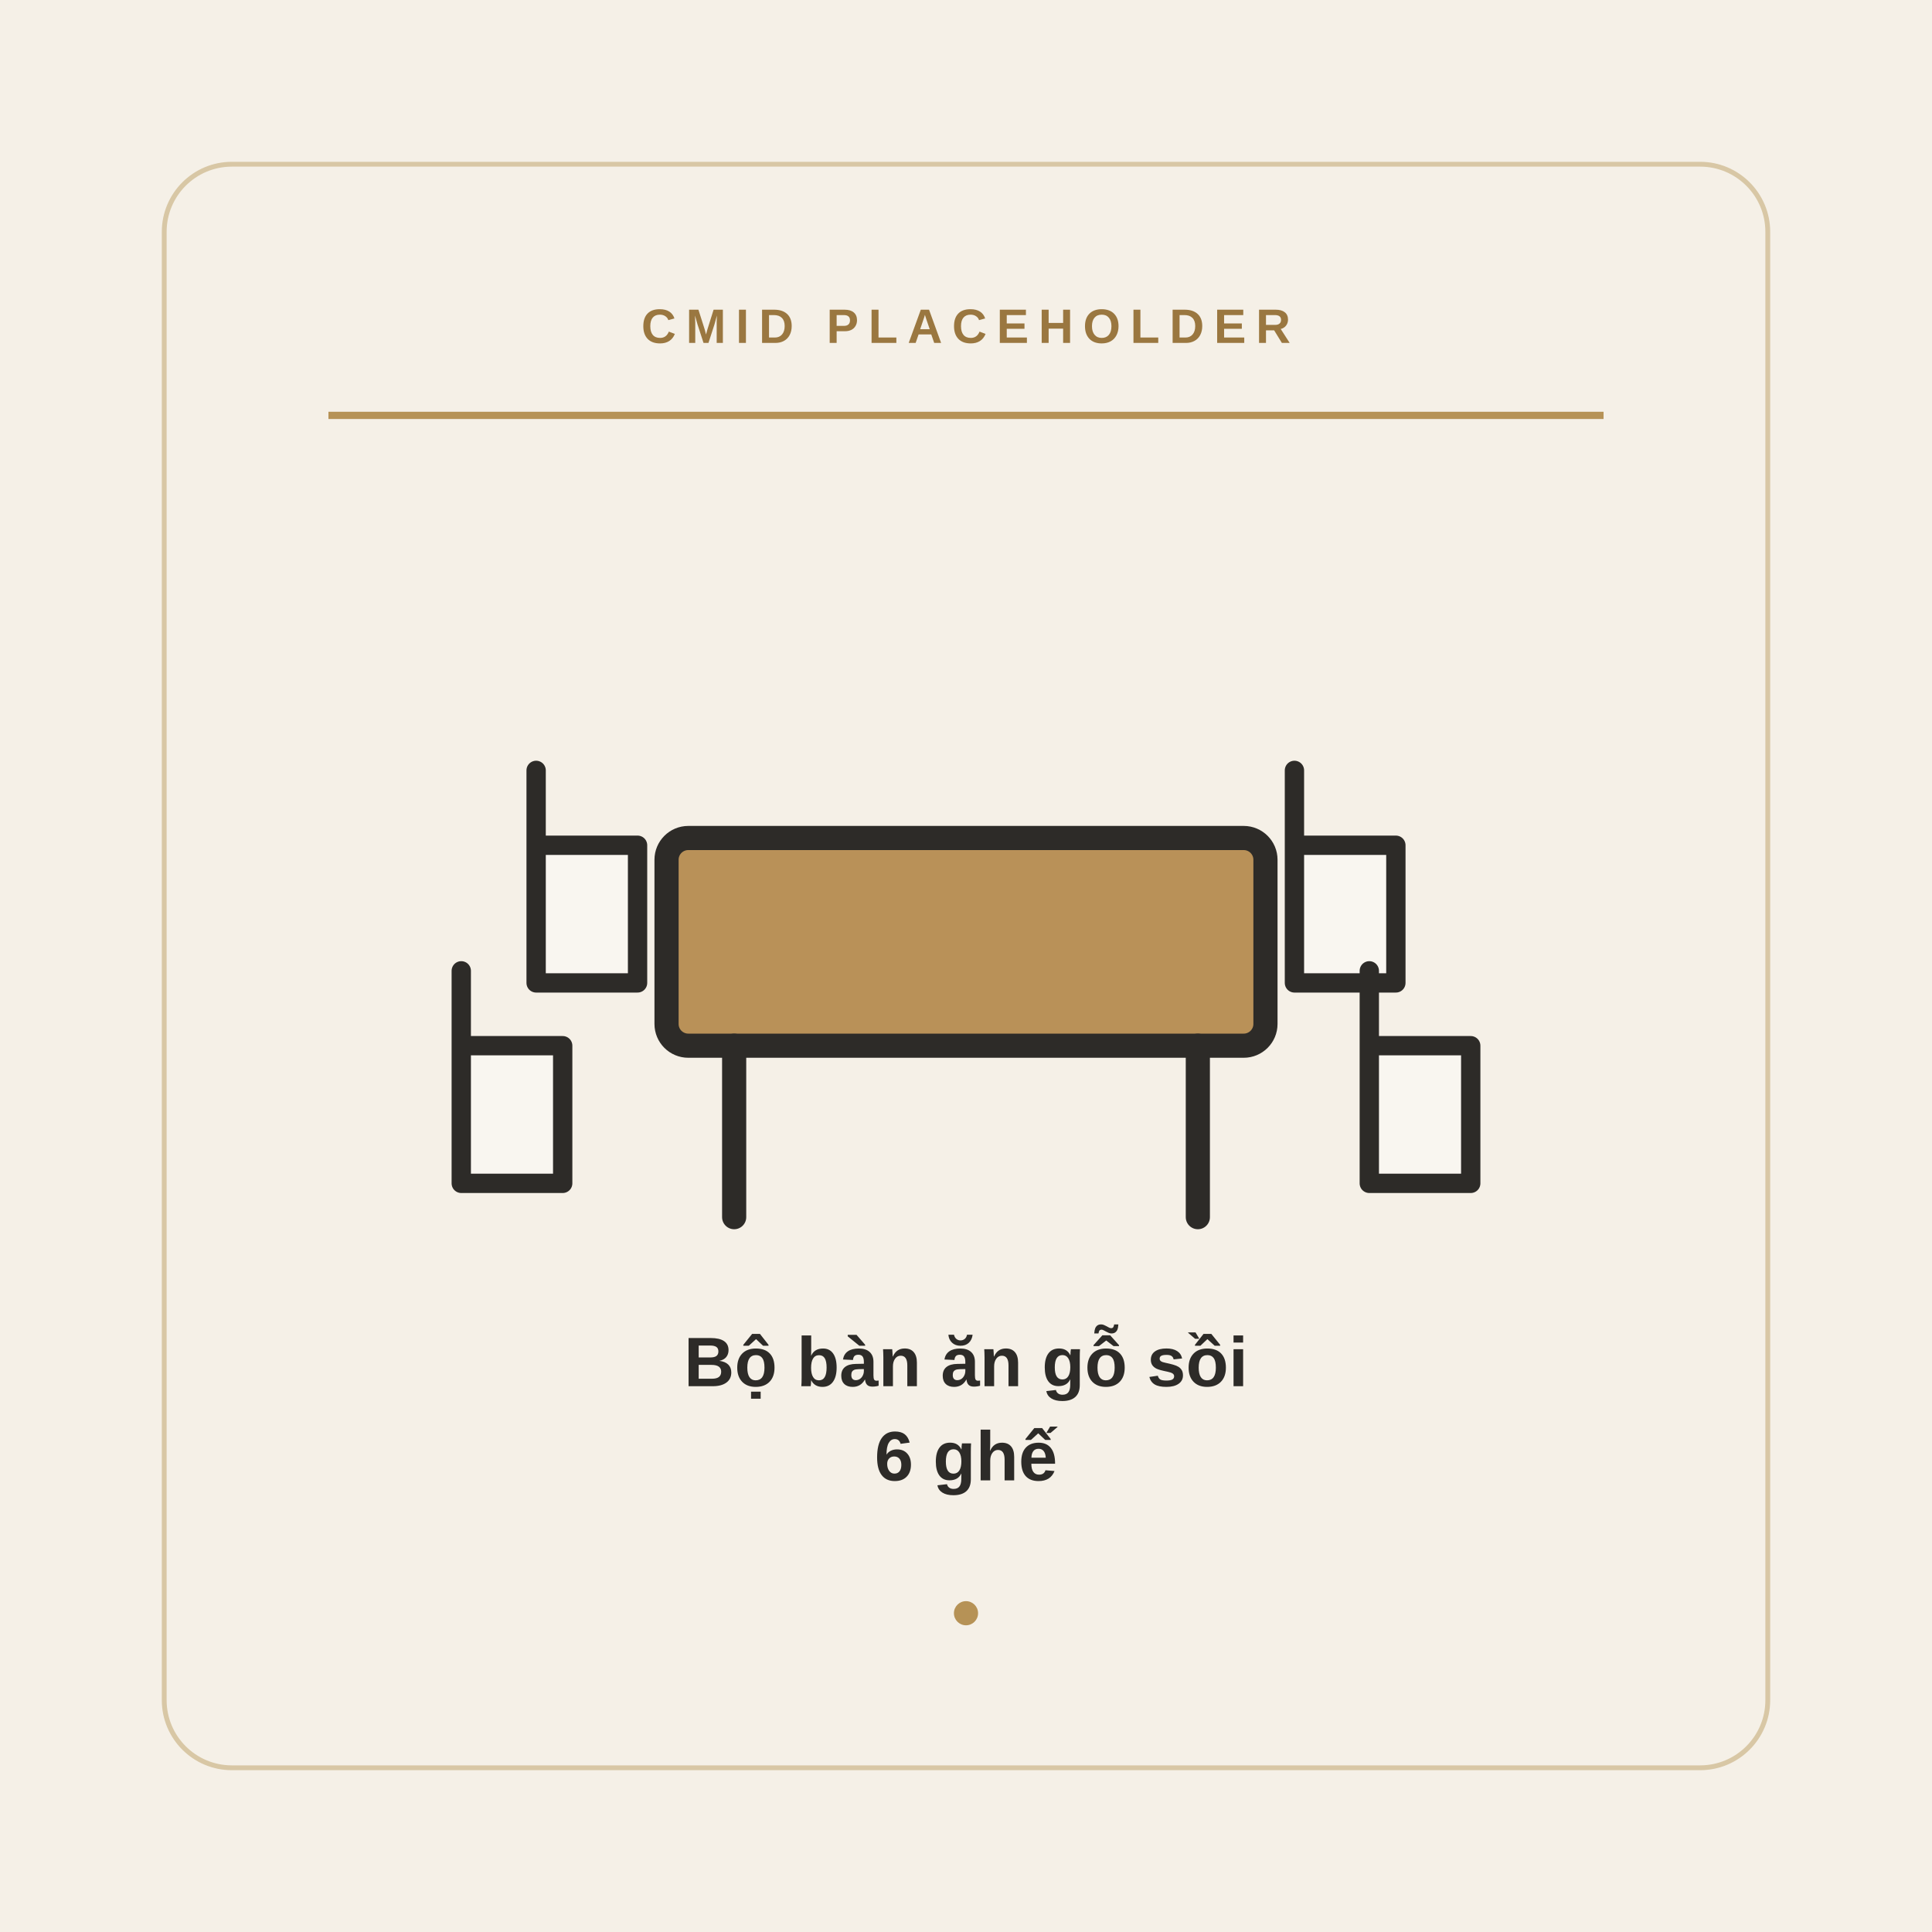
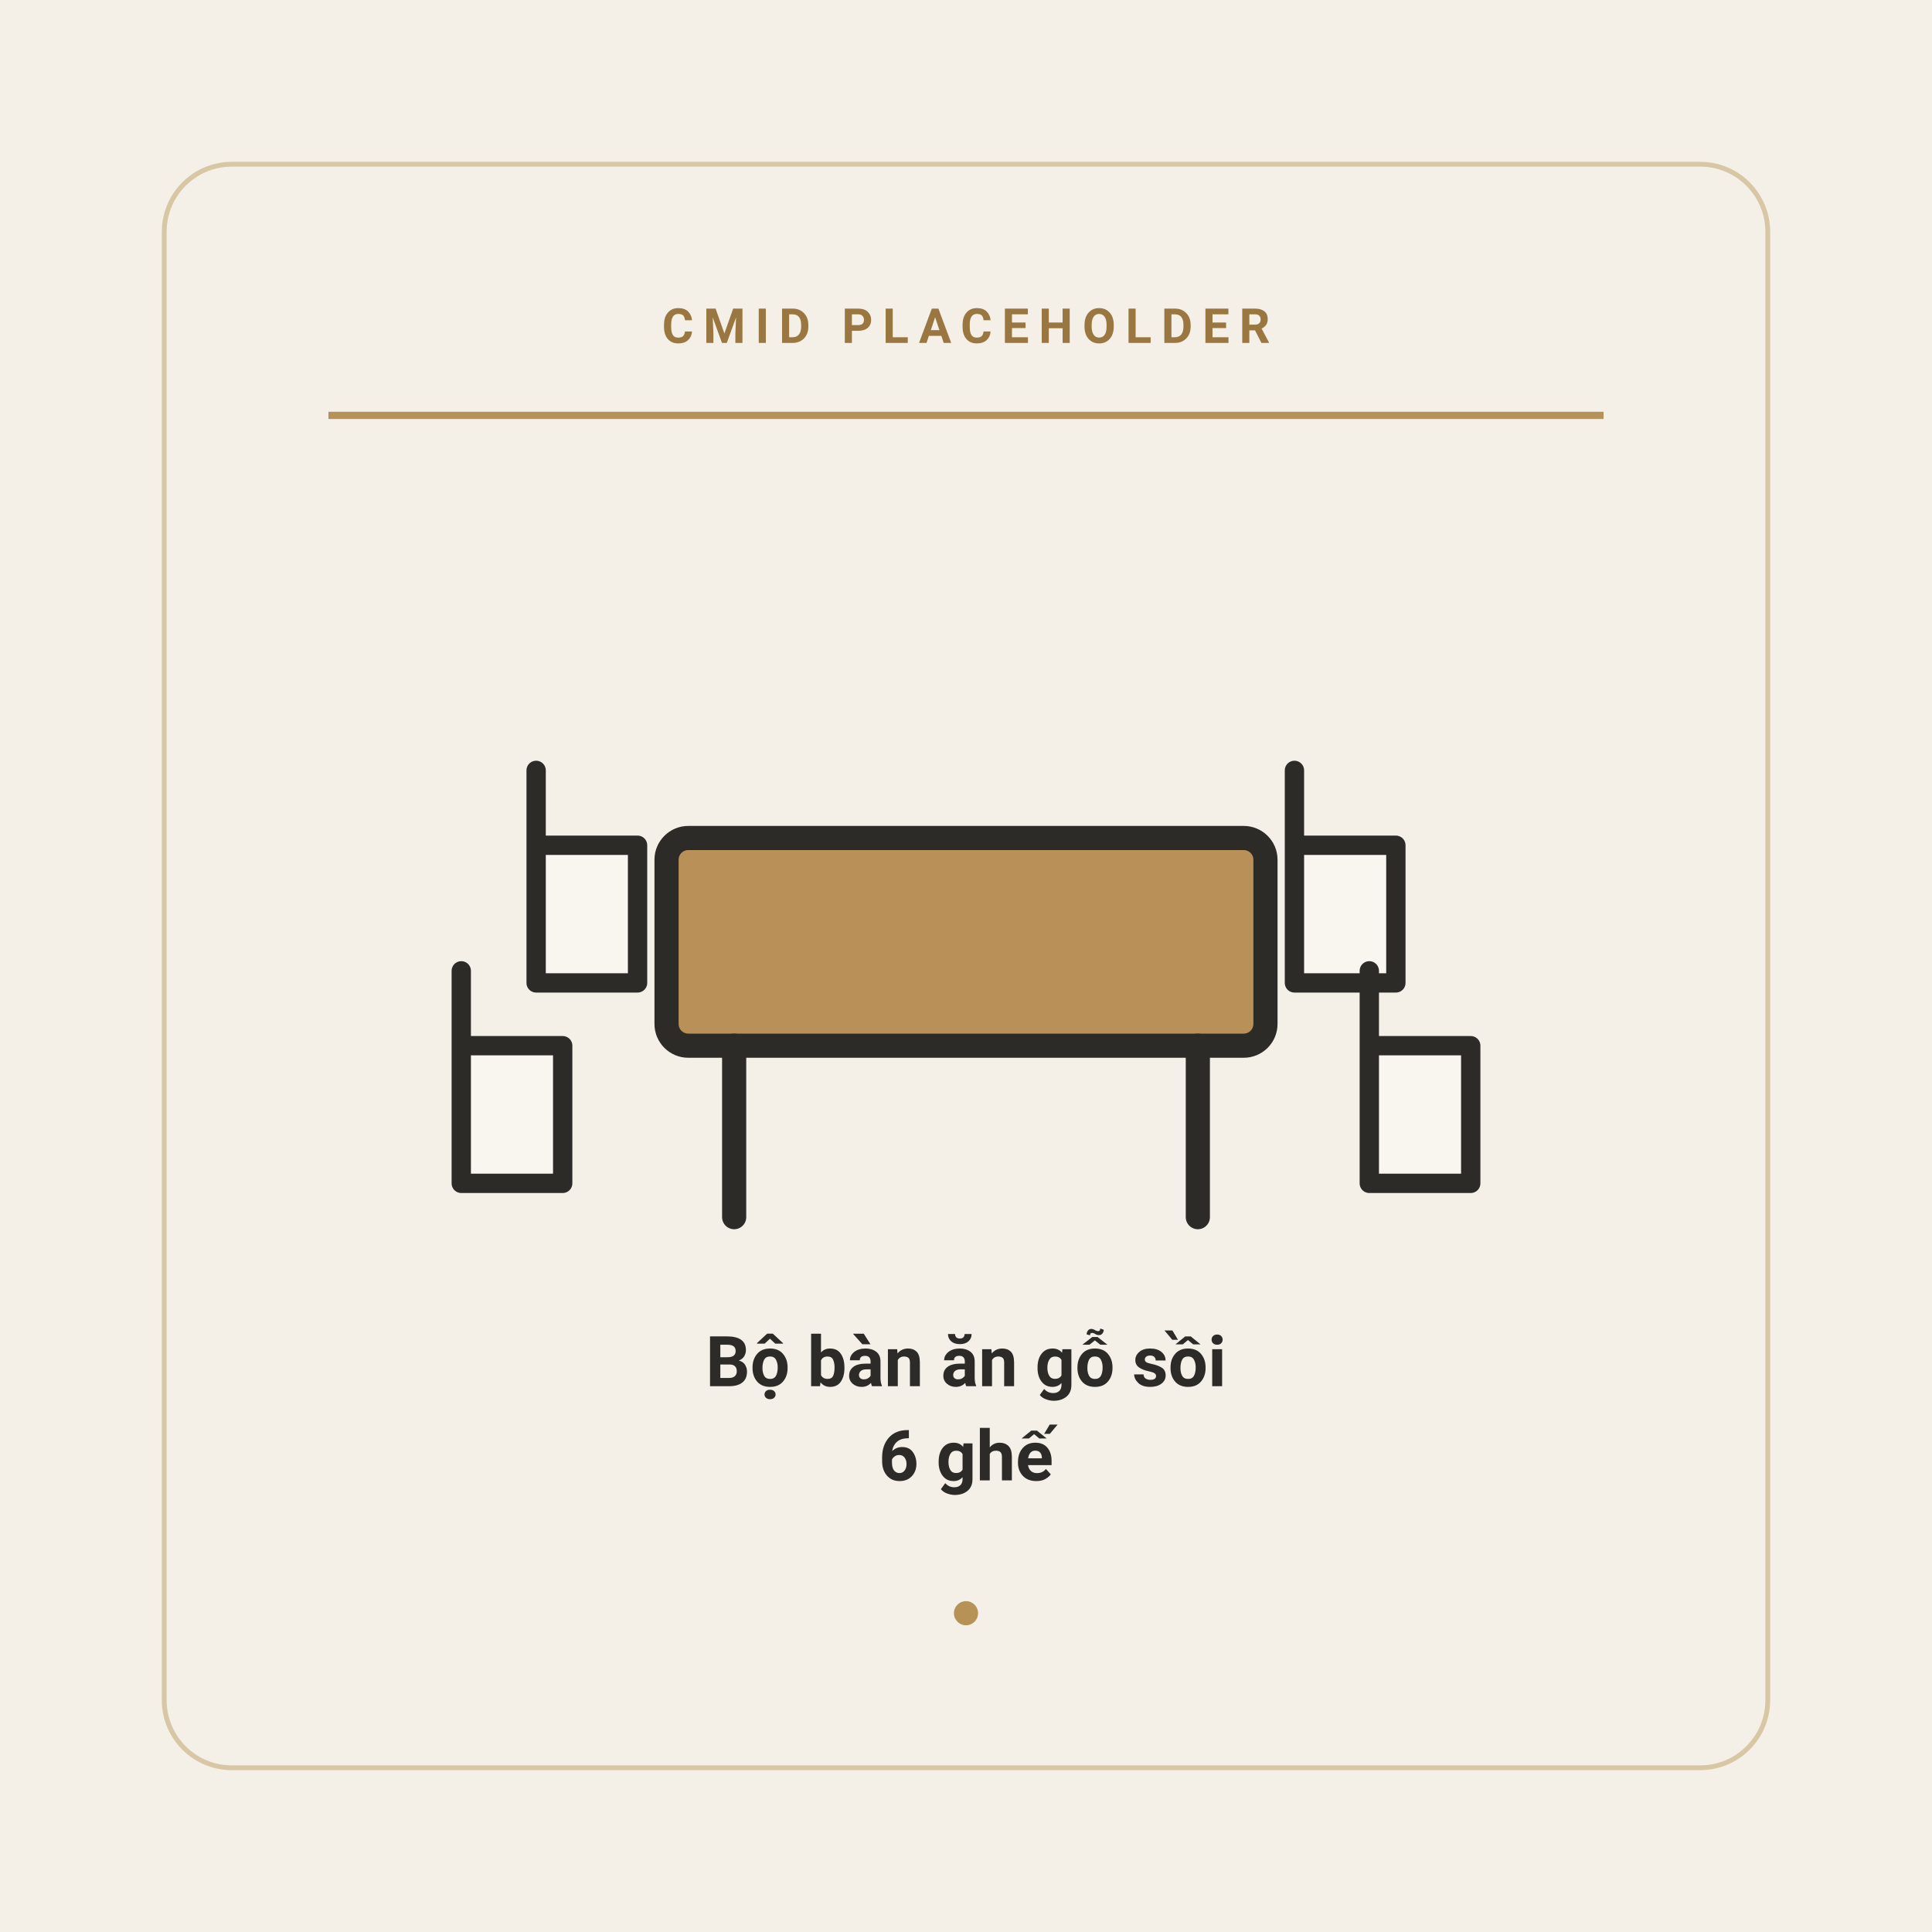
<svg xmlns="http://www.w3.org/2000/svg" width="800" height="800" viewBox="0 0 800 800" role="img" aria-labelledby="title description">
  <rect width="800" height="800" fill="#F5F0E7" />
  <rect x="68" y="68" width="664" height="664" rx="28" fill="none" stroke="#D8C7A5" stroke-width="2" />
  <path d="M136 172H664" stroke="#B69256" stroke-width="3" />
-   <text x="400" y="142" text-anchor="middle" fill="#9A7740" font-family="Arial, Helvetica, sans-serif" font-size="20" font-weight="700" letter-spacing="4">CMID PLACEHOLDER</text>
+   <text x="400" y="142" text-anchor="middle" fill="#9A7740" font-family="Roboto, Arial, Helvetica, sans-serif" font-size="20" font-weight="700" letter-spacing="4">CMID PLACEHOLDER</text>
  <rect x="276" y="347" width="248" height="86" rx="9" fill="#B99158" stroke="#2D2B28" stroke-width="10" />
  <path d="M304 433V504M496 433V504" stroke="#2D2B28" stroke-width="10" stroke-linecap="round" />
  <path d="M222 319V407H264V350H222ZM536 319V407H578V350H536ZM191 402V490H233V433H191ZM567 402V490H609V433H567Z" fill="#F9F6F0" stroke="#2D2B28" stroke-width="8" stroke-linejoin="round" />
-   <text x="400" y="574" text-anchor="middle" fill="#2D2B28" font-family="Arial, Helvetica, sans-serif" font-size="29" font-weight="700">Bộ bàn ăn gỗ sồi</text>
-   <text x="400" y="613" text-anchor="middle" fill="#2D2B28" font-family="Arial, Helvetica, sans-serif" font-size="29" font-weight="700">6 ghế</text>
+   <text x="400" y="574" text-anchor="middle" fill="#2D2B28" font-family="Roboto, Arial, Helvetica, sans-serif" font-size="29" font-weight="700">Bộ bàn ăn gỗ sồi</text>
+   <text x="400" y="613" text-anchor="middle" fill="#2D2B28" font-family="Roboto, Arial, Helvetica, sans-serif" font-size="29" font-weight="700">6 ghế</text>
  <circle cx="400" cy="668" r="5" fill="#B69256" />
</svg>
